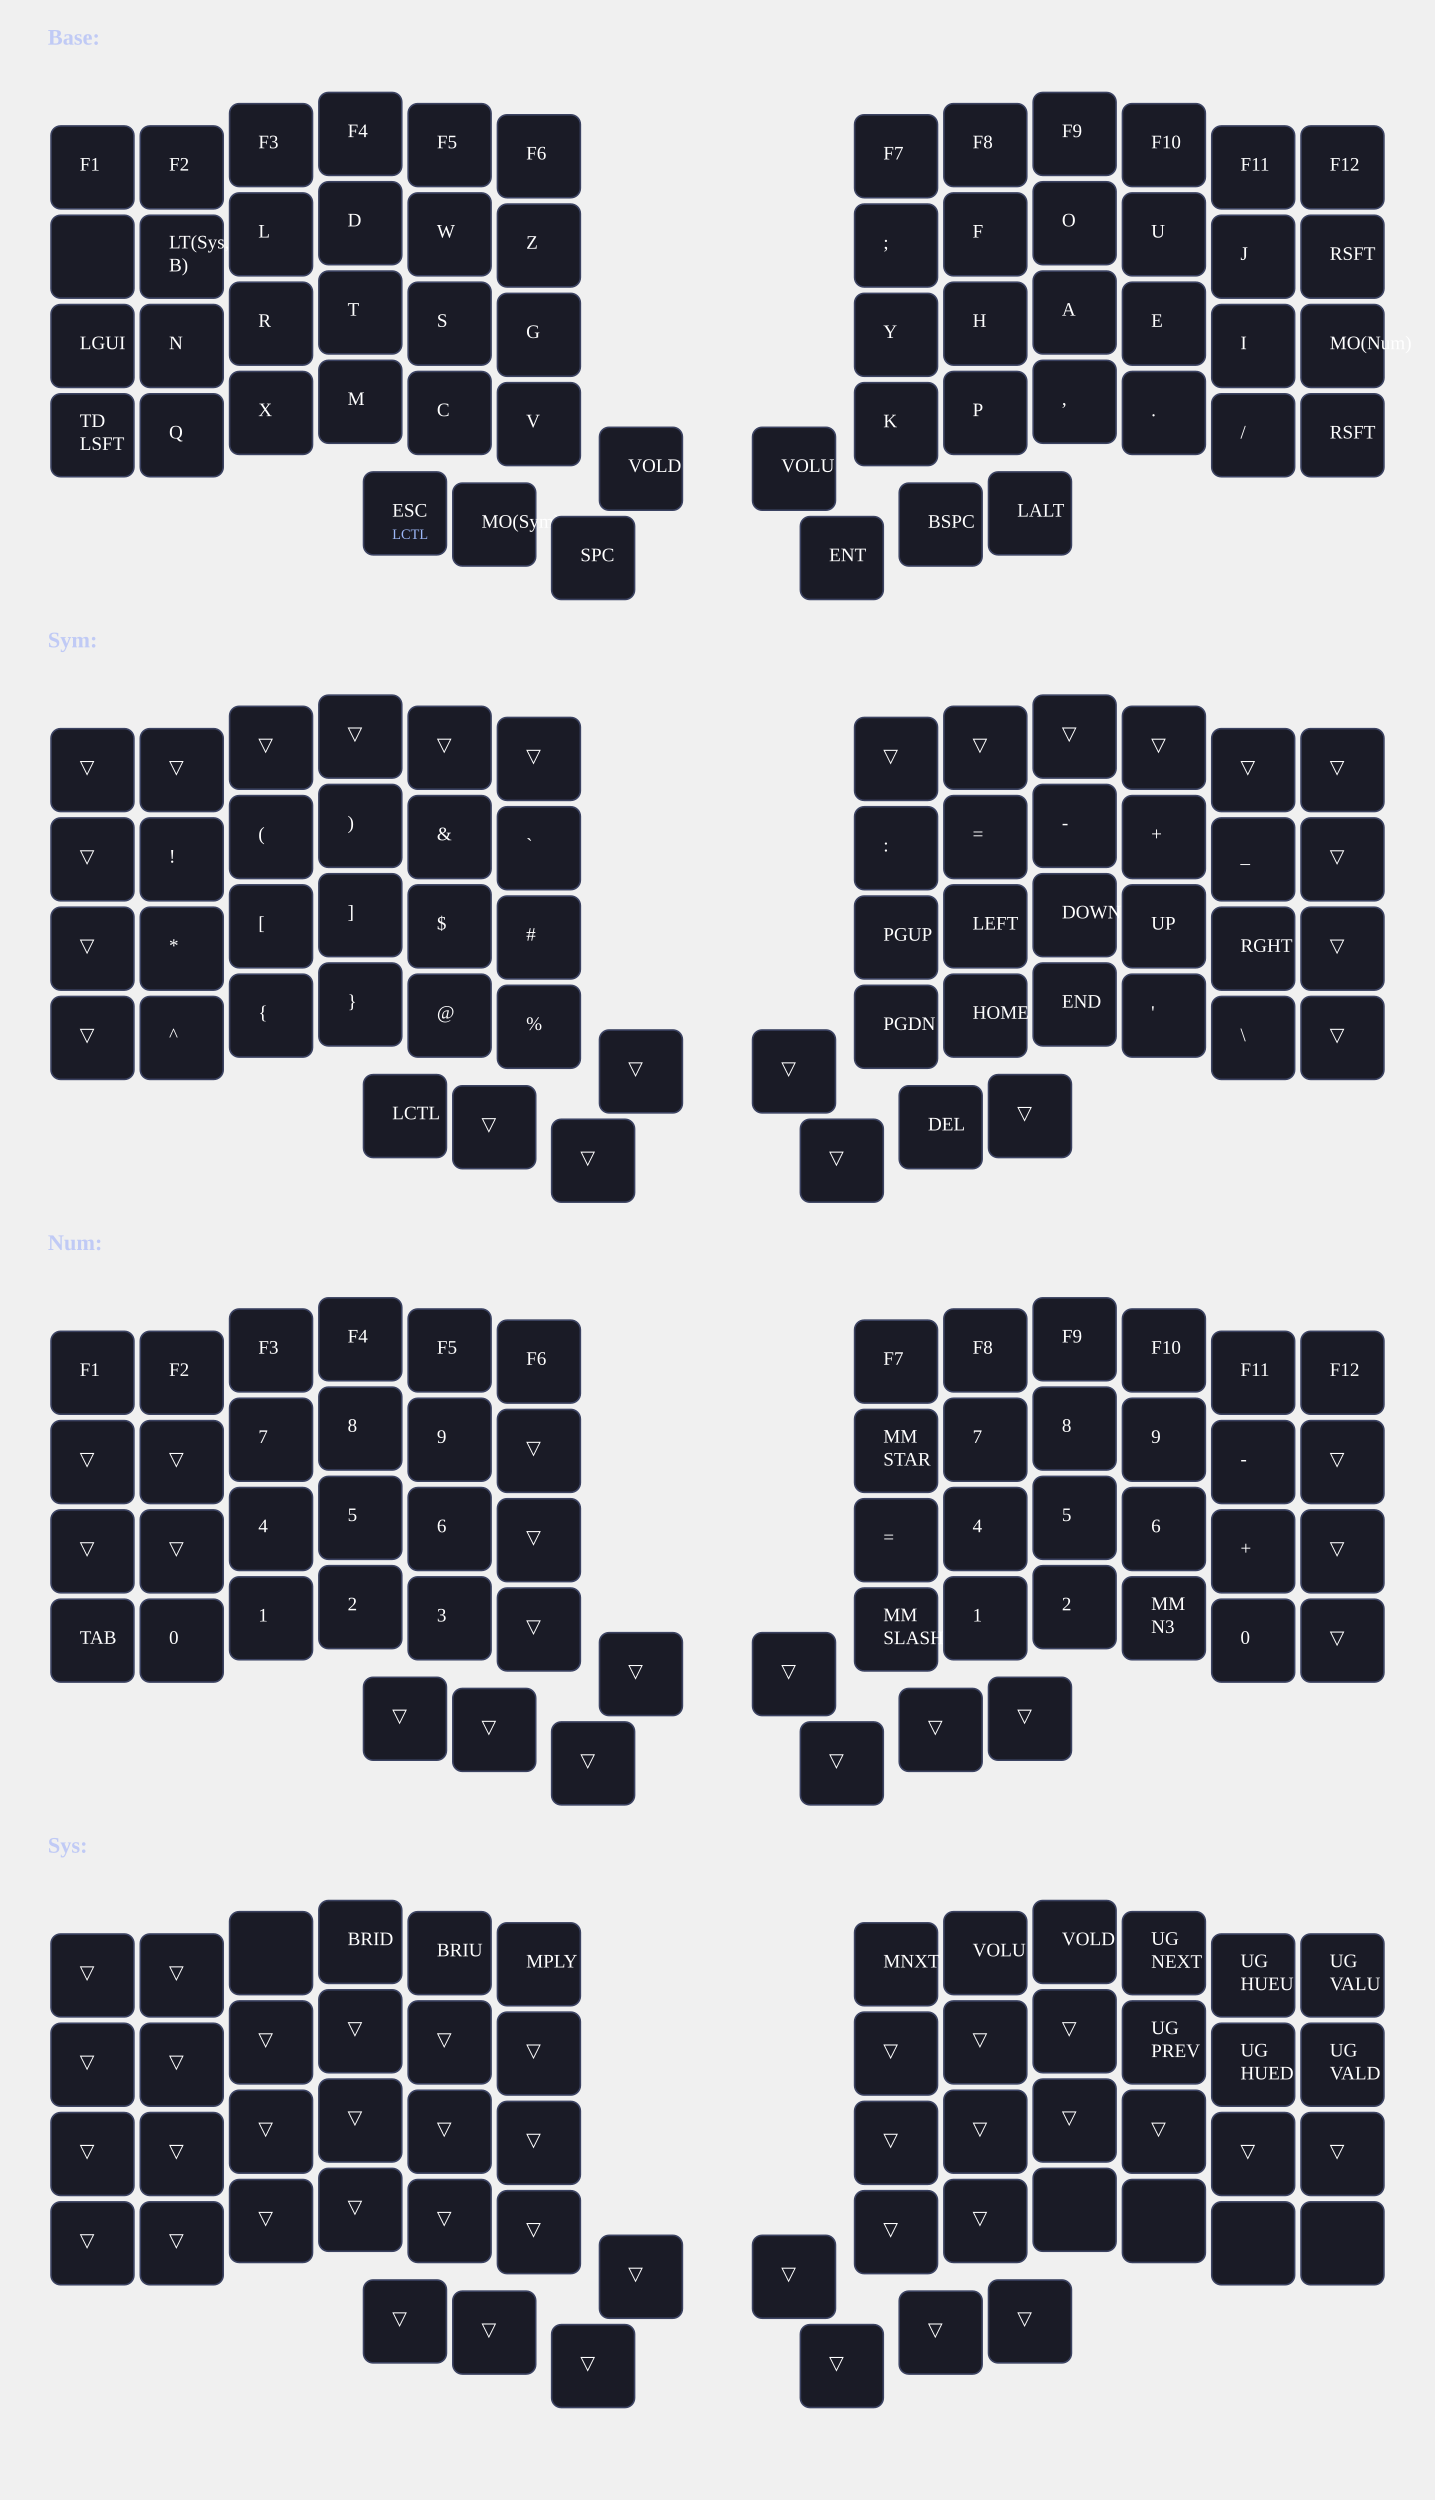
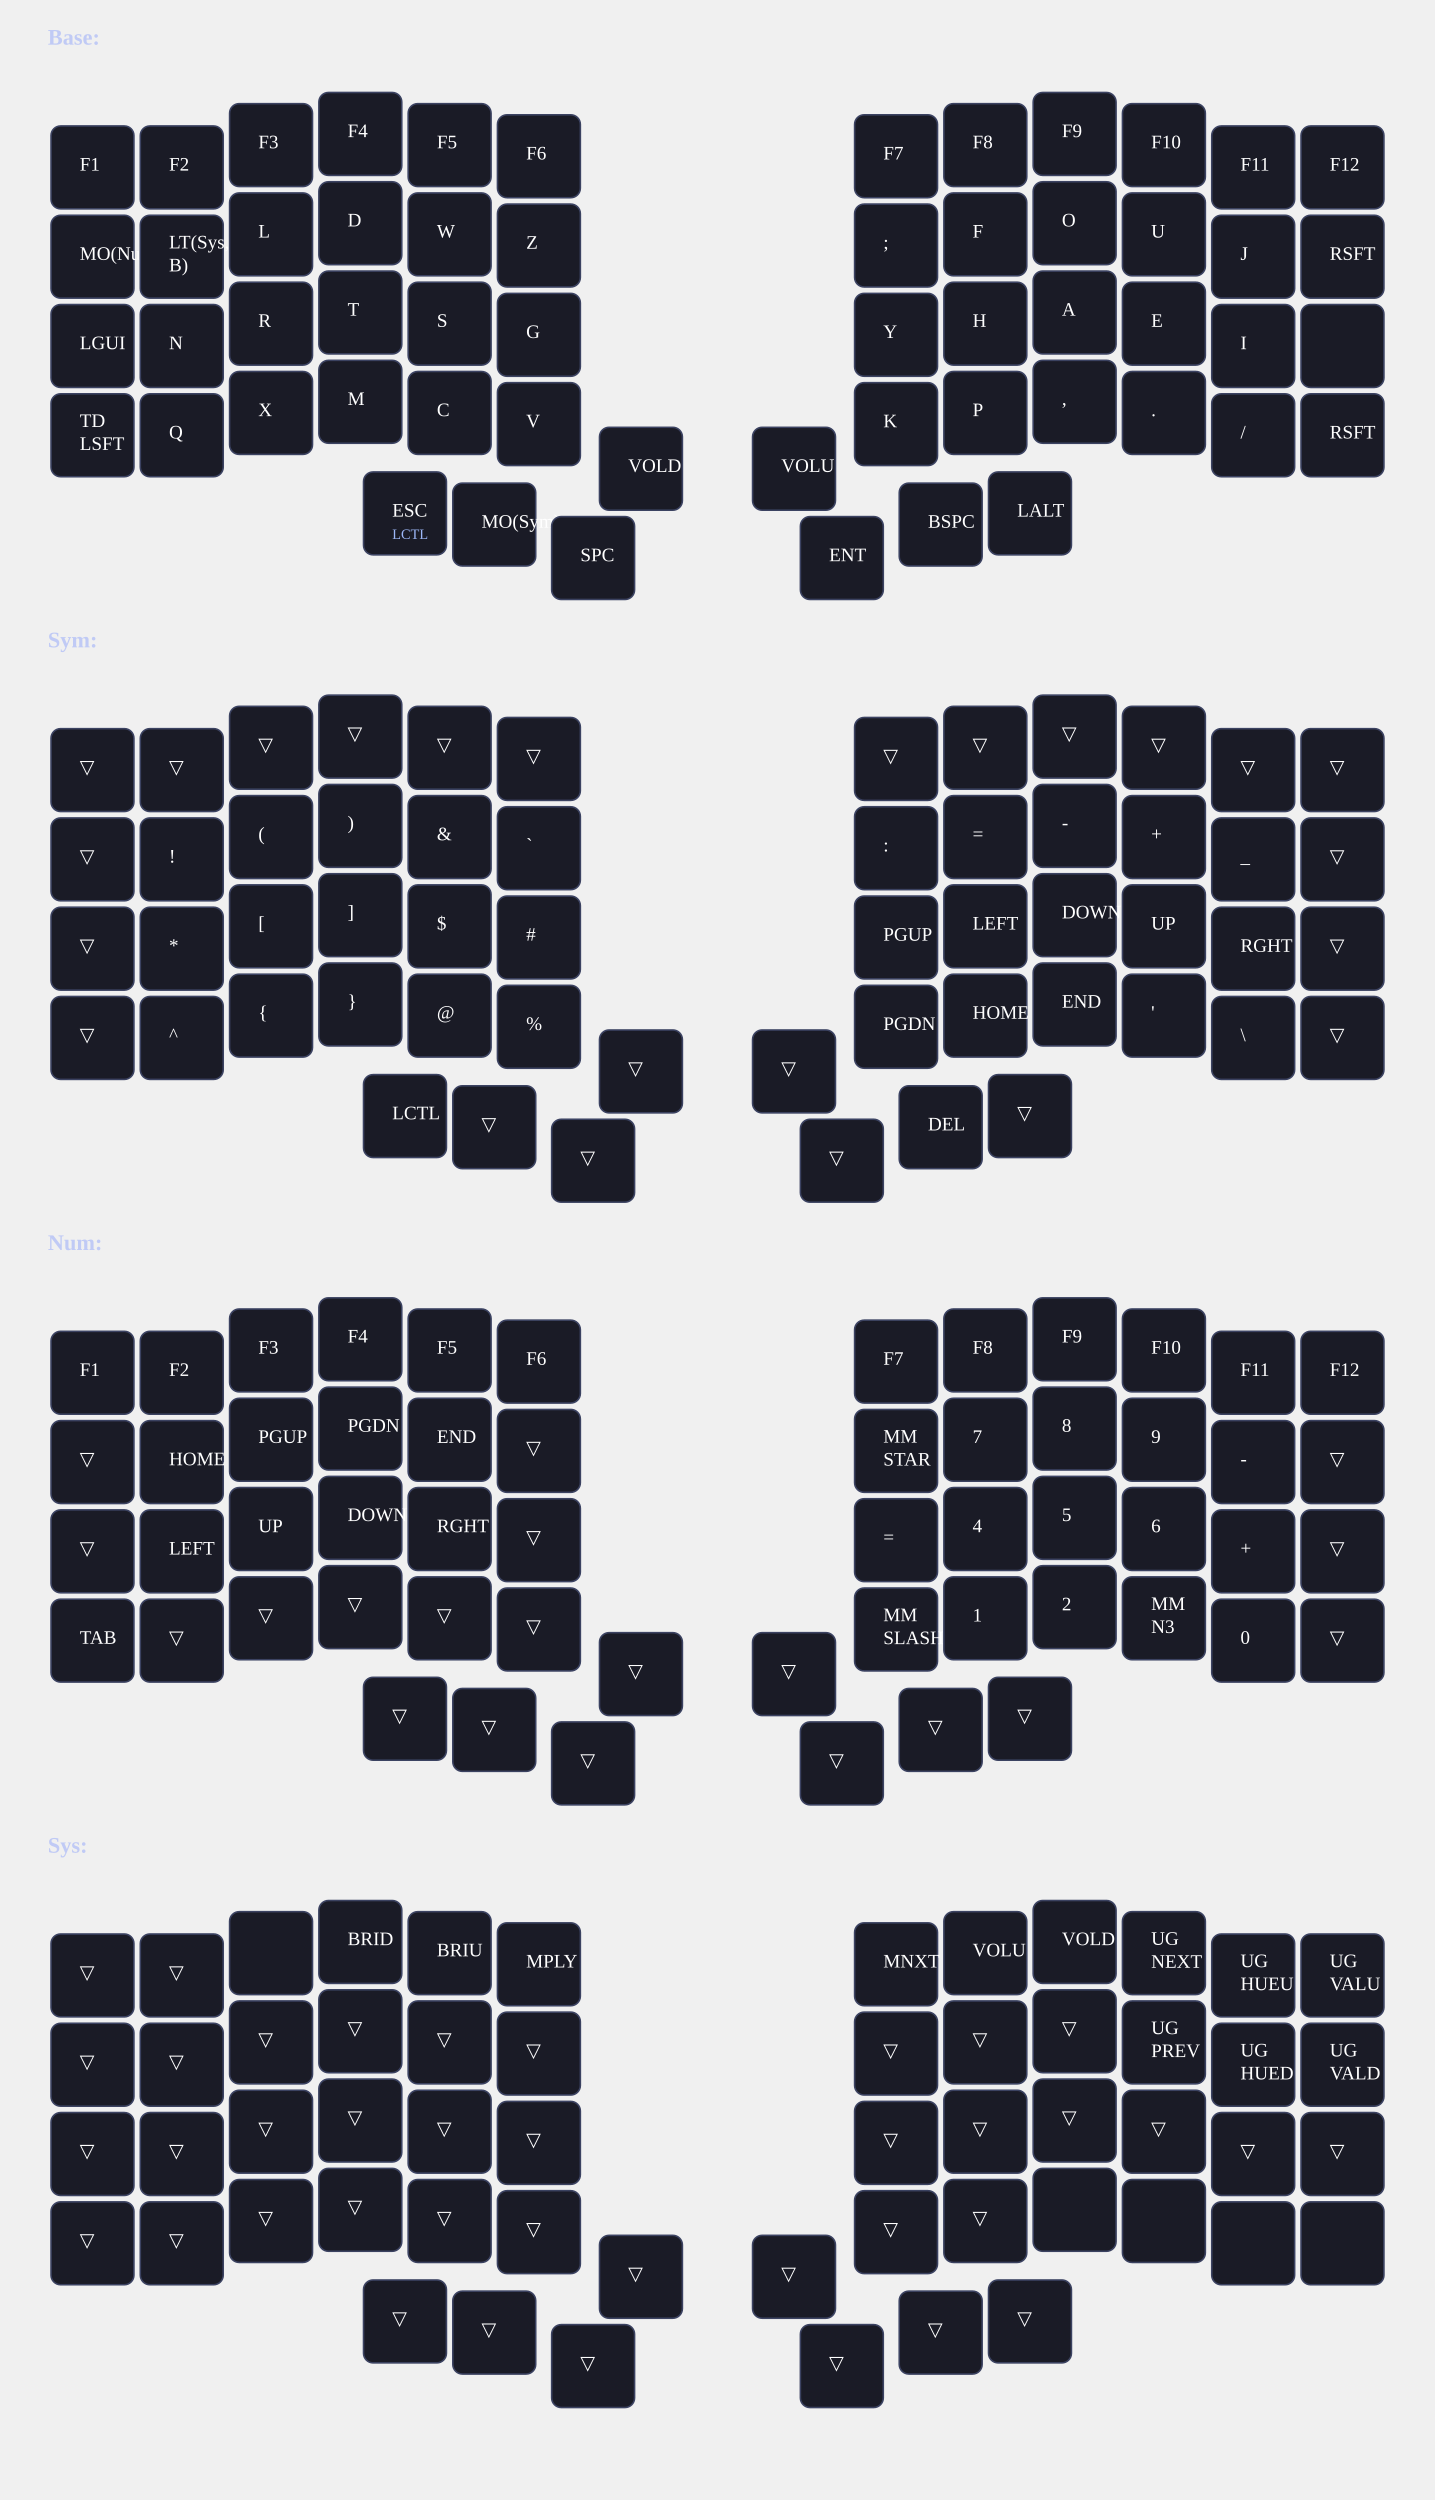
<svg xmlns="http://www.w3.org/2000/svg" width="900" height="1568" viewBox="0 0 900 1568" class="keymap">
  <style>.background { fill: #0f0f14; }
.key { fill: #1a1b26; stroke: #3b4261; stroke-width: 1; }
.key.held { fill: #292e42; stroke: #e0af68; stroke-width: 1; }
.key.ghost { stroke-dasharray: 4,4; stroke: #565f89; stroke-width: 1; }
.keycode { font-size: 10px; font-family: monospace; fill: #c0caf5; text-anchor: middle; dominant-baseline: middle; }
text.tap { font-size: 12px; fill: #ffffff; stroke: none; transform: translateX(-8px); }
text.hold { font-size: 9px; fill: #9db8f8; stroke: none; transform: translate(-8px, 2px); }
text.shifted { font-size: 9px; fill: #f0c878; stroke: none; transform: translate(-8px, 4px); }
.label { font-size: 14px; font-weight: bold; fill: #c0caf5; stroke: none; }
.combo { fill: #bb9af7; stroke: #3b4261; stroke-width: 1; }
</style>
  <g transform="translate(30, 0)" class="layer-Base">
    <text x="0" y="28" class="label" id="Base">Base:</text>
    <g transform="translate(0, 56)">
      <g transform="translate(28, 49)" class="key keypos-0">
        <rect rx="6" ry="6" x="-26" y="-26" width="52" height="52" class="key" />
        <text x="0" y="2" class="key tap">F1</text>
      </g>
      <g transform="translate(84, 49)" class="key keypos-1">
        <rect rx="6" ry="6" x="-26" y="-26" width="52" height="52" class="key" />
        <text x="0" y="2" class="key tap">F2</text>
      </g>
      <g transform="translate(140, 35)" class="key keypos-2">
        <rect rx="6" ry="6" x="-26" y="-26" width="52" height="52" class="key" />
        <text x="0" y="2" class="key tap">F3</text>
      </g>
      <g transform="translate(196, 28)" class="key keypos-3">
        <rect rx="6" ry="6" x="-26" y="-26" width="52" height="52" class="key" />
        <text x="0" y="2" class="key tap">F4</text>
      </g>
      <g transform="translate(252, 35)" class="key keypos-4">
        <rect rx="6" ry="6" x="-26" y="-26" width="52" height="52" class="key" />
        <text x="0" y="2" class="key tap">F5</text>
      </g>
      <g transform="translate(308, 42)" class="key keypos-5">
        <rect rx="6" ry="6" x="-26" y="-26" width="52" height="52" class="key" />
        <text x="0" y="2" class="key tap">F6</text>
      </g>
      <g transform="translate(532, 42)" class="key keypos-6">
        <rect rx="6" ry="6" x="-26" y="-26" width="52" height="52" class="key" />
        <text x="0" y="2" class="key tap">F7</text>
      </g>
      <g transform="translate(588, 35)" class="key keypos-7">
        <rect rx="6" ry="6" x="-26" y="-26" width="52" height="52" class="key" />
        <text x="0" y="2" class="key tap">F8</text>
      </g>
      <g transform="translate(644, 28)" class="key keypos-8">
        <rect rx="6" ry="6" x="-26" y="-26" width="52" height="52" class="key" />
        <text x="0" y="2" class="key tap">F9</text>
      </g>
      <g transform="translate(700, 35)" class="key keypos-9">
        <rect rx="6" ry="6" x="-26" y="-26" width="52" height="52" class="key" />
        <text x="0" y="2" class="key tap">F10</text>
      </g>
      <g transform="translate(756, 49)" class="key keypos-10">
        <rect rx="6" ry="6" x="-26" y="-26" width="52" height="52" class="key" />
        <text x="0" y="2" class="key tap">F11</text>
      </g>
      <g transform="translate(812, 49)" class="key keypos-11">
        <rect rx="6" ry="6" x="-26" y="-26" width="52" height="52" class="key" />
        <text x="0" y="2" class="key tap">F12</text>
      </g>
      <g transform="translate(28, 105)" class="key keypos-12">
        <rect rx="6" ry="6" x="-26" y="-26" width="52" height="52" class="key" />
+         <text x="0" y="2" class="key tap">MO(Num)</text>
      </g>
      <g transform="translate(84, 105)" class="key keypos-13">
        <rect rx="6" ry="6" x="-26" y="-26" width="52" height="52" class="key" />
        <text x="0" y="2" class="key tap">
          <tspan x="0" dy="-0.6em">LT(Sys,</tspan>
          <tspan x="0" dy="1.2em">B)</tspan>
        </text>
      </g>
      <g transform="translate(140, 91)" class="key keypos-14">
        <rect rx="6" ry="6" x="-26" y="-26" width="52" height="52" class="key" />
        <text x="0" y="2" class="key tap">L</text>
      </g>
      <g transform="translate(196, 84)" class="key keypos-15">
        <rect rx="6" ry="6" x="-26" y="-26" width="52" height="52" class="key" />
        <text x="0" y="2" class="key tap">D</text>
      </g>
      <g transform="translate(252, 91)" class="key keypos-16">
        <rect rx="6" ry="6" x="-26" y="-26" width="52" height="52" class="key" />
        <text x="0" y="2" class="key tap">W</text>
      </g>
      <g transform="translate(308, 98)" class="key keypos-17">
        <rect rx="6" ry="6" x="-26" y="-26" width="52" height="52" class="key" />
        <text x="0" y="2" class="key tap">Z</text>
      </g>
      <g transform="translate(532, 98)" class="key keypos-18">
        <rect rx="6" ry="6" x="-26" y="-26" width="52" height="52" class="key" />
        <text x="0" y="2" class="key tap">;</text>
      </g>
      <g transform="translate(588, 91)" class="key keypos-19">
        <rect rx="6" ry="6" x="-26" y="-26" width="52" height="52" class="key" />
        <text x="0" y="2" class="key tap">F</text>
      </g>
      <g transform="translate(644, 84)" class="key keypos-20">
        <rect rx="6" ry="6" x="-26" y="-26" width="52" height="52" class="key" />
        <text x="0" y="2" class="key tap">O</text>
      </g>
      <g transform="translate(700, 91)" class="key keypos-21">
        <rect rx="6" ry="6" x="-26" y="-26" width="52" height="52" class="key" />
        <text x="0" y="2" class="key tap">U</text>
      </g>
      <g transform="translate(756, 105)" class="key keypos-22">
        <rect rx="6" ry="6" x="-26" y="-26" width="52" height="52" class="key" />
        <text x="0" y="2" class="key tap">J</text>
      </g>
      <g transform="translate(812, 105)" class="key keypos-23">
        <rect rx="6" ry="6" x="-26" y="-26" width="52" height="52" class="key" />
        <text x="0" y="2" class="key tap">RSFT</text>
      </g>
      <g transform="translate(28, 161)" class="key keypos-24">
        <rect rx="6" ry="6" x="-26" y="-26" width="52" height="52" class="key" />
        <text x="0" y="2" class="key tap">LGUI</text>
      </g>
      <g transform="translate(84, 161)" class="key keypos-25">
        <rect rx="6" ry="6" x="-26" y="-26" width="52" height="52" class="key" />
        <text x="0" y="2" class="key tap">N</text>
      </g>
      <g transform="translate(140, 147)" class="key keypos-26">
        <rect rx="6" ry="6" x="-26" y="-26" width="52" height="52" class="key" />
        <text x="0" y="2" class="key tap">R</text>
      </g>
      <g transform="translate(196, 140)" class="key keypos-27">
        <rect rx="6" ry="6" x="-26" y="-26" width="52" height="52" class="key" />
        <text x="0" y="2" class="key tap">T</text>
      </g>
      <g transform="translate(252, 147)" class="key keypos-28">
        <rect rx="6" ry="6" x="-26" y="-26" width="52" height="52" class="key" />
        <text x="0" y="2" class="key tap">S</text>
      </g>
      <g transform="translate(308, 154)" class="key keypos-29">
        <rect rx="6" ry="6" x="-26" y="-26" width="52" height="52" class="key" />
        <text x="0" y="2" class="key tap">G</text>
      </g>
      <g transform="translate(532, 154)" class="key keypos-30">
        <rect rx="6" ry="6" x="-26" y="-26" width="52" height="52" class="key" />
        <text x="0" y="2" class="key tap">Y</text>
      </g>
      <g transform="translate(588, 147)" class="key keypos-31">
        <rect rx="6" ry="6" x="-26" y="-26" width="52" height="52" class="key" />
        <text x="0" y="2" class="key tap">H</text>
      </g>
      <g transform="translate(644, 140)" class="key keypos-32">
        <rect rx="6" ry="6" x="-26" y="-26" width="52" height="52" class="key" />
        <text x="0" y="2" class="key tap">A</text>
      </g>
      <g transform="translate(700, 147)" class="key keypos-33">
        <rect rx="6" ry="6" x="-26" y="-26" width="52" height="52" class="key" />
        <text x="0" y="2" class="key tap">E</text>
      </g>
      <g transform="translate(756, 161)" class="key keypos-34">
        <rect rx="6" ry="6" x="-26" y="-26" width="52" height="52" class="key" />
        <text x="0" y="2" class="key tap">I</text>
      </g>
      <g transform="translate(812, 161)" class="key keypos-35">
        <rect rx="6" ry="6" x="-26" y="-26" width="52" height="52" class="key" />
-         <text x="0" y="2" class="key tap">MO(Num)</text>
      </g>
      <g transform="translate(28, 217)" class="key keypos-36">
        <rect rx="6" ry="6" x="-26" y="-26" width="52" height="52" class="key" />
        <text x="0" y="2" class="key tap">
          <tspan x="0" dy="-0.6em">TD</tspan>
          <tspan x="0" dy="1.2em">LSFT</tspan>
        </text>
      </g>
      <g transform="translate(84, 217)" class="key keypos-37">
        <rect rx="6" ry="6" x="-26" y="-26" width="52" height="52" class="key" />
        <text x="0" y="2" class="key tap">Q</text>
      </g>
      <g transform="translate(140, 203)" class="key keypos-38">
        <rect rx="6" ry="6" x="-26" y="-26" width="52" height="52" class="key" />
        <text x="0" y="2" class="key tap">X</text>
      </g>
      <g transform="translate(196, 196)" class="key keypos-39">
        <rect rx="6" ry="6" x="-26" y="-26" width="52" height="52" class="key" />
        <text x="0" y="2" class="key tap">M</text>
      </g>
      <g transform="translate(252, 203)" class="key keypos-40">
        <rect rx="6" ry="6" x="-26" y="-26" width="52" height="52" class="key" />
        <text x="0" y="2" class="key tap">C</text>
      </g>
      <g transform="translate(308, 210)" class="key keypos-41">
        <rect rx="6" ry="6" x="-26" y="-26" width="52" height="52" class="key" />
        <text x="0" y="2" class="key tap">V</text>
      </g>
      <g transform="translate(372, 238)" class="key keypos-42">
        <rect rx="6" ry="6" x="-26" y="-26" width="52" height="52" class="key" />
        <text x="0" y="2" class="key tap">VOLD</text>
      </g>
      <g transform="translate(468, 238)" class="key keypos-43">
        <rect rx="6" ry="6" x="-26" y="-26" width="52" height="52" class="key" />
        <text x="0" y="2" class="key tap">VOLU</text>
      </g>
      <g transform="translate(532, 210)" class="key keypos-44">
        <rect rx="6" ry="6" x="-26" y="-26" width="52" height="52" class="key" />
        <text x="0" y="2" class="key tap">K</text>
      </g>
      <g transform="translate(588, 203)" class="key keypos-45">
        <rect rx="6" ry="6" x="-26" y="-26" width="52" height="52" class="key" />
        <text x="0" y="2" class="key tap">P</text>
      </g>
      <g transform="translate(644, 196)" class="key keypos-46">
        <rect rx="6" ry="6" x="-26" y="-26" width="52" height="52" class="key" />
        <text x="0" y="2" class="key tap">,</text>
      </g>
      <g transform="translate(700, 203)" class="key keypos-47">
        <rect rx="6" ry="6" x="-26" y="-26" width="52" height="52" class="key" />
        <text x="0" y="2" class="key tap">.</text>
      </g>
      <g transform="translate(756, 217)" class="key keypos-48">
        <rect rx="6" ry="6" x="-26" y="-26" width="52" height="52" class="key" />
        <text x="0" y="2" class="key tap">/</text>
      </g>
      <g transform="translate(812, 217)" class="key keypos-49">
        <rect rx="6" ry="6" x="-26" y="-26" width="52" height="52" class="key" />
        <text x="0" y="2" class="key tap">RSFT</text>
      </g>
      <g transform="translate(224, 266)" class="key keypos-50">
        <rect rx="6" ry="6" x="-26" y="-26" width="52" height="52" class="key" />
        <text x="0" y="2" class="key tap">ESC</text>
        <text x="0" y="14" class="key hold">LCTL</text>
      </g>
      <g transform="translate(280, 273)" class="key keypos-51">
        <rect rx="6" ry="6" x="-26" y="-26" width="52" height="52" class="key" />
        <text x="0" y="2" class="key tap">MO(Sym)</text>
      </g>
      <g transform="translate(342, 294)" class="key keypos-52">
        <rect rx="6" ry="6" x="-26" y="-26" width="52" height="52" class="key" />
        <text x="0" y="2" class="key tap">SPC</text>
      </g>
      <g transform="translate(498, 294)" class="key keypos-53">
        <rect rx="6" ry="6" x="-26" y="-26" width="52" height="52" class="key" />
        <text x="0" y="2" class="key tap">ENT</text>
      </g>
      <g transform="translate(560, 273)" class="key keypos-54">
        <rect rx="6" ry="6" x="-26" y="-26" width="52" height="52" class="key" />
        <text x="0" y="2" class="key tap">BSPC</text>
      </g>
      <g transform="translate(616, 266)" class="key keypos-55">
        <rect rx="6" ry="6" x="-26" y="-26" width="52" height="52" class="key" />
        <text x="0" y="2" class="key tap">LALT</text>
      </g>
    </g>
  </g>
  <g transform="translate(30, 378)" class="layer-Sym">
    <text x="0" y="28" class="label" id="Sym">Sym:</text>
    <g transform="translate(0, 56)">
      <g transform="translate(28, 49)" class="key trans keypos-0">
        <rect rx="6" ry="6" x="-26" y="-26" width="52" height="52" class="key trans" />
        <text x="0" y="2" class="key trans tap">▽</text>
      </g>
      <g transform="translate(84, 49)" class="key trans keypos-1">
        <rect rx="6" ry="6" x="-26" y="-26" width="52" height="52" class="key trans" />
        <text x="0" y="2" class="key trans tap">▽</text>
      </g>
      <g transform="translate(140, 35)" class="key trans keypos-2">
        <rect rx="6" ry="6" x="-26" y="-26" width="52" height="52" class="key trans" />
        <text x="0" y="2" class="key trans tap">▽</text>
      </g>
      <g transform="translate(196, 28)" class="key trans keypos-3">
        <rect rx="6" ry="6" x="-26" y="-26" width="52" height="52" class="key trans" />
        <text x="0" y="2" class="key trans tap">▽</text>
      </g>
      <g transform="translate(252, 35)" class="key trans keypos-4">
        <rect rx="6" ry="6" x="-26" y="-26" width="52" height="52" class="key trans" />
        <text x="0" y="2" class="key trans tap">▽</text>
      </g>
      <g transform="translate(308, 42)" class="key trans keypos-5">
        <rect rx="6" ry="6" x="-26" y="-26" width="52" height="52" class="key trans" />
        <text x="0" y="2" class="key trans tap">▽</text>
      </g>
      <g transform="translate(532, 42)" class="key trans keypos-6">
        <rect rx="6" ry="6" x="-26" y="-26" width="52" height="52" class="key trans" />
        <text x="0" y="2" class="key trans tap">▽</text>
      </g>
      <g transform="translate(588, 35)" class="key trans keypos-7">
        <rect rx="6" ry="6" x="-26" y="-26" width="52" height="52" class="key trans" />
        <text x="0" y="2" class="key trans tap">▽</text>
      </g>
      <g transform="translate(644, 28)" class="key trans keypos-8">
        <rect rx="6" ry="6" x="-26" y="-26" width="52" height="52" class="key trans" />
        <text x="0" y="2" class="key trans tap">▽</text>
      </g>
      <g transform="translate(700, 35)" class="key trans keypos-9">
        <rect rx="6" ry="6" x="-26" y="-26" width="52" height="52" class="key trans" />
        <text x="0" y="2" class="key trans tap">▽</text>
      </g>
      <g transform="translate(756, 49)" class="key trans keypos-10">
        <rect rx="6" ry="6" x="-26" y="-26" width="52" height="52" class="key trans" />
        <text x="0" y="2" class="key trans tap">▽</text>
      </g>
      <g transform="translate(812, 49)" class="key trans keypos-11">
        <rect rx="6" ry="6" x="-26" y="-26" width="52" height="52" class="key trans" />
        <text x="0" y="2" class="key trans tap">▽</text>
      </g>
      <g transform="translate(28, 105)" class="key trans keypos-12">
        <rect rx="6" ry="6" x="-26" y="-26" width="52" height="52" class="key trans" />
        <text x="0" y="2" class="key trans tap">▽</text>
      </g>
      <g transform="translate(84, 105)" class="key keypos-13">
        <rect rx="6" ry="6" x="-26" y="-26" width="52" height="52" class="key" />
        <text x="0" y="2" class="key tap">!</text>
      </g>
      <g transform="translate(140, 91)" class="key keypos-14">
        <rect rx="6" ry="6" x="-26" y="-26" width="52" height="52" class="key" />
        <text x="0" y="2" class="key tap">(</text>
      </g>
      <g transform="translate(196, 84)" class="key keypos-15">
        <rect rx="6" ry="6" x="-26" y="-26" width="52" height="52" class="key" />
        <text x="0" y="2" class="key tap">)</text>
      </g>
      <g transform="translate(252, 91)" class="key keypos-16">
        <rect rx="6" ry="6" x="-26" y="-26" width="52" height="52" class="key" />
        <text x="0" y="2" class="key tap">&amp;</text>
      </g>
      <g transform="translate(308, 98)" class="key keypos-17">
        <rect rx="6" ry="6" x="-26" y="-26" width="52" height="52" class="key" />
        <text x="0" y="2" class="key tap">`</text>
      </g>
      <g transform="translate(532, 98)" class="key keypos-18">
        <rect rx="6" ry="6" x="-26" y="-26" width="52" height="52" class="key" />
        <text x="0" y="2" class="key tap">:</text>
      </g>
      <g transform="translate(588, 91)" class="key keypos-19">
        <rect rx="6" ry="6" x="-26" y="-26" width="52" height="52" class="key" />
        <text x="0" y="2" class="key tap">=</text>
      </g>
      <g transform="translate(644, 84)" class="key keypos-20">
        <rect rx="6" ry="6" x="-26" y="-26" width="52" height="52" class="key" />
        <text x="0" y="2" class="key tap">-</text>
      </g>
      <g transform="translate(700, 91)" class="key keypos-21">
        <rect rx="6" ry="6" x="-26" y="-26" width="52" height="52" class="key" />
        <text x="0" y="2" class="key tap">+</text>
      </g>
      <g transform="translate(756, 105)" class="key keypos-22">
        <rect rx="6" ry="6" x="-26" y="-26" width="52" height="52" class="key" />
        <text x="0" y="2" class="key tap">_</text>
      </g>
      <g transform="translate(812, 105)" class="key trans keypos-23">
        <rect rx="6" ry="6" x="-26" y="-26" width="52" height="52" class="key trans" />
        <text x="0" y="2" class="key trans tap">▽</text>
      </g>
      <g transform="translate(28, 161)" class="key trans keypos-24">
        <rect rx="6" ry="6" x="-26" y="-26" width="52" height="52" class="key trans" />
        <text x="0" y="2" class="key trans tap">▽</text>
      </g>
      <g transform="translate(84, 161)" class="key keypos-25">
        <rect rx="6" ry="6" x="-26" y="-26" width="52" height="52" class="key" />
        <text x="0" y="2" class="key tap">*</text>
      </g>
      <g transform="translate(140, 147)" class="key keypos-26">
        <rect rx="6" ry="6" x="-26" y="-26" width="52" height="52" class="key" />
        <text x="0" y="2" class="key tap">[</text>
      </g>
      <g transform="translate(196, 140)" class="key keypos-27">
        <rect rx="6" ry="6" x="-26" y="-26" width="52" height="52" class="key" />
        <text x="0" y="2" class="key tap">]</text>
      </g>
      <g transform="translate(252, 147)" class="key keypos-28">
        <rect rx="6" ry="6" x="-26" y="-26" width="52" height="52" class="key" />
        <text x="0" y="2" class="key tap">$</text>
      </g>
      <g transform="translate(308, 154)" class="key keypos-29">
        <rect rx="6" ry="6" x="-26" y="-26" width="52" height="52" class="key" />
        <text x="0" y="2" class="key tap">#</text>
      </g>
      <g transform="translate(532, 154)" class="key keypos-30">
        <rect rx="6" ry="6" x="-26" y="-26" width="52" height="52" class="key" />
        <text x="0" y="2" class="key tap">PGUP</text>
      </g>
      <g transform="translate(588, 147)" class="key keypos-31">
        <rect rx="6" ry="6" x="-26" y="-26" width="52" height="52" class="key" />
        <text x="0" y="2" class="key tap">LEFT</text>
      </g>
      <g transform="translate(644, 140)" class="key keypos-32">
        <rect rx="6" ry="6" x="-26" y="-26" width="52" height="52" class="key" />
        <text x="0" y="2" class="key tap">DOWN</text>
      </g>
      <g transform="translate(700, 147)" class="key keypos-33">
        <rect rx="6" ry="6" x="-26" y="-26" width="52" height="52" class="key" />
        <text x="0" y="2" class="key tap">UP</text>
      </g>
      <g transform="translate(756, 161)" class="key keypos-34">
        <rect rx="6" ry="6" x="-26" y="-26" width="52" height="52" class="key" />
        <text x="0" y="2" class="key tap">RGHT</text>
      </g>
      <g transform="translate(812, 161)" class="key trans keypos-35">
        <rect rx="6" ry="6" x="-26" y="-26" width="52" height="52" class="key trans" />
        <text x="0" y="2" class="key trans tap">▽</text>
      </g>
      <g transform="translate(28, 217)" class="key trans keypos-36">
        <rect rx="6" ry="6" x="-26" y="-26" width="52" height="52" class="key trans" />
        <text x="0" y="2" class="key trans tap">▽</text>
      </g>
      <g transform="translate(84, 217)" class="key keypos-37">
        <rect rx="6" ry="6" x="-26" y="-26" width="52" height="52" class="key" />
        <text x="0" y="2" class="key tap">^</text>
      </g>
      <g transform="translate(140, 203)" class="key keypos-38">
        <rect rx="6" ry="6" x="-26" y="-26" width="52" height="52" class="key" />
        <text x="0" y="2" class="key tap">{</text>
      </g>
      <g transform="translate(196, 196)" class="key keypos-39">
        <rect rx="6" ry="6" x="-26" y="-26" width="52" height="52" class="key" />
        <text x="0" y="2" class="key tap">}</text>
      </g>
      <g transform="translate(252, 203)" class="key keypos-40">
        <rect rx="6" ry="6" x="-26" y="-26" width="52" height="52" class="key" />
        <text x="0" y="2" class="key tap">@</text>
      </g>
      <g transform="translate(308, 210)" class="key keypos-41">
        <rect rx="6" ry="6" x="-26" y="-26" width="52" height="52" class="key" />
        <text x="0" y="2" class="key tap">%</text>
      </g>
      <g transform="translate(372, 238)" class="key trans keypos-42">
        <rect rx="6" ry="6" x="-26" y="-26" width="52" height="52" class="key trans" />
        <text x="0" y="2" class="key trans tap">▽</text>
      </g>
      <g transform="translate(468, 238)" class="key trans keypos-43">
        <rect rx="6" ry="6" x="-26" y="-26" width="52" height="52" class="key trans" />
        <text x="0" y="2" class="key trans tap">▽</text>
      </g>
      <g transform="translate(532, 210)" class="key keypos-44">
        <rect rx="6" ry="6" x="-26" y="-26" width="52" height="52" class="key" />
        <text x="0" y="2" class="key tap">PGDN</text>
      </g>
      <g transform="translate(588, 203)" class="key keypos-45">
        <rect rx="6" ry="6" x="-26" y="-26" width="52" height="52" class="key" />
        <text x="0" y="2" class="key tap">HOME</text>
      </g>
      <g transform="translate(644, 196)" class="key keypos-46">
        <rect rx="6" ry="6" x="-26" y="-26" width="52" height="52" class="key" />
        <text x="0" y="2" class="key tap">END</text>
      </g>
      <g transform="translate(700, 203)" class="key keypos-47">
        <rect rx="6" ry="6" x="-26" y="-26" width="52" height="52" class="key" />
        <text x="0" y="2" class="key tap">'</text>
      </g>
      <g transform="translate(756, 217)" class="key keypos-48">
        <rect rx="6" ry="6" x="-26" y="-26" width="52" height="52" class="key" />
        <text x="0" y="2" class="key tap">\</text>
      </g>
      <g transform="translate(812, 217)" class="key trans keypos-49">
        <rect rx="6" ry="6" x="-26" y="-26" width="52" height="52" class="key trans" />
        <text x="0" y="2" class="key trans tap">▽</text>
      </g>
      <g transform="translate(224, 266)" class="key keypos-50">
        <rect rx="6" ry="6" x="-26" y="-26" width="52" height="52" class="key" />
        <text x="0" y="2" class="key tap">LCTL</text>
      </g>
      <g transform="translate(280, 273)" class="key trans keypos-51">
        <rect rx="6" ry="6" x="-26" y="-26" width="52" height="52" class="key trans" />
        <text x="0" y="2" class="key trans tap">▽</text>
      </g>
      <g transform="translate(342, 294)" class="key trans keypos-52">
        <rect rx="6" ry="6" x="-26" y="-26" width="52" height="52" class="key trans" />
        <text x="0" y="2" class="key trans tap">▽</text>
      </g>
      <g transform="translate(498, 294)" class="key trans keypos-53">
        <rect rx="6" ry="6" x="-26" y="-26" width="52" height="52" class="key trans" />
        <text x="0" y="2" class="key trans tap">▽</text>
      </g>
      <g transform="translate(560, 273)" class="key keypos-54">
        <rect rx="6" ry="6" x="-26" y="-26" width="52" height="52" class="key" />
        <text x="0" y="2" class="key tap">DEL</text>
      </g>
      <g transform="translate(616, 266)" class="key trans keypos-55">
        <rect rx="6" ry="6" x="-26" y="-26" width="52" height="52" class="key trans" />
        <text x="0" y="2" class="key trans tap">▽</text>
      </g>
    </g>
  </g>
  <g transform="translate(30, 756)" class="layer-Num">
    <text x="0" y="28" class="label" id="Num">Num:</text>
    <g transform="translate(0, 56)">
      <g transform="translate(28, 49)" class="key keypos-0">
        <rect rx="6" ry="6" x="-26" y="-26" width="52" height="52" class="key" />
        <text x="0" y="2" class="key tap">F1</text>
      </g>
      <g transform="translate(84, 49)" class="key keypos-1">
        <rect rx="6" ry="6" x="-26" y="-26" width="52" height="52" class="key" />
        <text x="0" y="2" class="key tap">F2</text>
      </g>
      <g transform="translate(140, 35)" class="key keypos-2">
        <rect rx="6" ry="6" x="-26" y="-26" width="52" height="52" class="key" />
        <text x="0" y="2" class="key tap">F3</text>
      </g>
      <g transform="translate(196, 28)" class="key keypos-3">
        <rect rx="6" ry="6" x="-26" y="-26" width="52" height="52" class="key" />
        <text x="0" y="2" class="key tap">F4</text>
      </g>
      <g transform="translate(252, 35)" class="key keypos-4">
        <rect rx="6" ry="6" x="-26" y="-26" width="52" height="52" class="key" />
        <text x="0" y="2" class="key tap">F5</text>
      </g>
      <g transform="translate(308, 42)" class="key keypos-5">
        <rect rx="6" ry="6" x="-26" y="-26" width="52" height="52" class="key" />
        <text x="0" y="2" class="key tap">F6</text>
      </g>
      <g transform="translate(532, 42)" class="key keypos-6">
        <rect rx="6" ry="6" x="-26" y="-26" width="52" height="52" class="key" />
        <text x="0" y="2" class="key tap">F7</text>
      </g>
      <g transform="translate(588, 35)" class="key keypos-7">
        <rect rx="6" ry="6" x="-26" y="-26" width="52" height="52" class="key" />
        <text x="0" y="2" class="key tap">F8</text>
      </g>
      <g transform="translate(644, 28)" class="key keypos-8">
        <rect rx="6" ry="6" x="-26" y="-26" width="52" height="52" class="key" />
        <text x="0" y="2" class="key tap">F9</text>
      </g>
      <g transform="translate(700, 35)" class="key keypos-9">
        <rect rx="6" ry="6" x="-26" y="-26" width="52" height="52" class="key" />
        <text x="0" y="2" class="key tap">F10</text>
      </g>
      <g transform="translate(756, 49)" class="key keypos-10">
        <rect rx="6" ry="6" x="-26" y="-26" width="52" height="52" class="key" />
        <text x="0" y="2" class="key tap">F11</text>
      </g>
      <g transform="translate(812, 49)" class="key keypos-11">
        <rect rx="6" ry="6" x="-26" y="-26" width="52" height="52" class="key" />
        <text x="0" y="2" class="key tap">F12</text>
      </g>
      <g transform="translate(28, 105)" class="key trans keypos-12">
        <rect rx="6" ry="6" x="-26" y="-26" width="52" height="52" class="key trans" />
        <text x="0" y="2" class="key trans tap">▽</text>
      </g>
-       <g transform="translate(84, 105)" class="key trans keypos-13">
-         <rect rx="6" ry="6" x="-26" y="-26" width="52" height="52" class="key trans" />
-         <text x="0" y="2" class="key trans tap">▽</text>
+       <g transform="translate(84, 105)" class="key keypos-13">
+         <rect rx="6" ry="6" x="-26" y="-26" width="52" height="52" class="key" />
+         <text x="0" y="2" class="key tap">HOME</text>
      </g>
      <g transform="translate(140, 91)" class="key keypos-14">
        <rect rx="6" ry="6" x="-26" y="-26" width="52" height="52" class="key" />
-         <text x="0" y="2" class="key tap">7</text>
+         <text x="0" y="2" class="key tap">PGUP</text>
      </g>
      <g transform="translate(196, 84)" class="key keypos-15">
        <rect rx="6" ry="6" x="-26" y="-26" width="52" height="52" class="key" />
-         <text x="0" y="2" class="key tap">8</text>
+         <text x="0" y="2" class="key tap">PGDN</text>
      </g>
      <g transform="translate(252, 91)" class="key keypos-16">
        <rect rx="6" ry="6" x="-26" y="-26" width="52" height="52" class="key" />
-         <text x="0" y="2" class="key tap">9</text>
+         <text x="0" y="2" class="key tap">END</text>
      </g>
      <g transform="translate(308, 98)" class="key trans keypos-17">
        <rect rx="6" ry="6" x="-26" y="-26" width="52" height="52" class="key trans" />
        <text x="0" y="2" class="key trans tap">▽</text>
      </g>
      <g transform="translate(532, 98)" class="key keypos-18">
        <rect rx="6" ry="6" x="-26" y="-26" width="52" height="52" class="key" />
        <text x="0" y="2" class="key tap">
          <tspan x="0" dy="-0.6em">MM</tspan>
          <tspan x="0" dy="1.2em">STAR</tspan>
        </text>
      </g>
      <g transform="translate(588, 91)" class="key keypos-19">
        <rect rx="6" ry="6" x="-26" y="-26" width="52" height="52" class="key" />
        <text x="0" y="2" class="key tap">7</text>
      </g>
      <g transform="translate(644, 84)" class="key keypos-20">
        <rect rx="6" ry="6" x="-26" y="-26" width="52" height="52" class="key" />
        <text x="0" y="2" class="key tap">8</text>
      </g>
      <g transform="translate(700, 91)" class="key keypos-21">
        <rect rx="6" ry="6" x="-26" y="-26" width="52" height="52" class="key" />
        <text x="0" y="2" class="key tap">9</text>
      </g>
      <g transform="translate(756, 105)" class="key keypos-22">
        <rect rx="6" ry="6" x="-26" y="-26" width="52" height="52" class="key" />
        <text x="0" y="2" class="key tap">-</text>
      </g>
      <g transform="translate(812, 105)" class="key trans keypos-23">
        <rect rx="6" ry="6" x="-26" y="-26" width="52" height="52" class="key trans" />
        <text x="0" y="2" class="key trans tap">▽</text>
      </g>
      <g transform="translate(28, 161)" class="key trans keypos-24">
        <rect rx="6" ry="6" x="-26" y="-26" width="52" height="52" class="key trans" />
        <text x="0" y="2" class="key trans tap">▽</text>
      </g>
-       <g transform="translate(84, 161)" class="key trans keypos-25">
-         <rect rx="6" ry="6" x="-26" y="-26" width="52" height="52" class="key trans" />
-         <text x="0" y="2" class="key trans tap">▽</text>
+       <g transform="translate(84, 161)" class="key keypos-25">
+         <rect rx="6" ry="6" x="-26" y="-26" width="52" height="52" class="key" />
+         <text x="0" y="2" class="key tap">LEFT</text>
      </g>
      <g transform="translate(140, 147)" class="key keypos-26">
        <rect rx="6" ry="6" x="-26" y="-26" width="52" height="52" class="key" />
+         <text x="0" y="2" class="key tap">UP</text>
+       </g>
+       <g transform="translate(196, 140)" class="key keypos-27">
+         <rect rx="6" ry="6" x="-26" y="-26" width="52" height="52" class="key" />
+         <text x="0" y="2" class="key tap">DOWN</text>
+       </g>
+       <g transform="translate(252, 147)" class="key keypos-28">
+         <rect rx="6" ry="6" x="-26" y="-26" width="52" height="52" class="key" />
+         <text x="0" y="2" class="key tap">RGHT</text>
+       </g>
+       <g transform="translate(308, 154)" class="key trans keypos-29">
+         <rect rx="6" ry="6" x="-26" y="-26" width="52" height="52" class="key trans" />
+         <text x="0" y="2" class="key trans tap">▽</text>
+       </g>
+       <g transform="translate(532, 154)" class="key keypos-30">
+         <rect rx="6" ry="6" x="-26" y="-26" width="52" height="52" class="key" />
+         <text x="0" y="2" class="key tap">=</text>
+       </g>
+       <g transform="translate(588, 147)" class="key keypos-31">
+         <rect rx="6" ry="6" x="-26" y="-26" width="52" height="52" class="key" />
        <text x="0" y="2" class="key tap">4</text>
      </g>
-       <g transform="translate(196, 140)" class="key keypos-27">
+       <g transform="translate(644, 140)" class="key keypos-32">
        <rect rx="6" ry="6" x="-26" y="-26" width="52" height="52" class="key" />
        <text x="0" y="2" class="key tap">5</text>
      </g>
-       <g transform="translate(252, 147)" class="key keypos-28">
+       <g transform="translate(700, 147)" class="key keypos-33">
        <rect rx="6" ry="6" x="-26" y="-26" width="52" height="52" class="key" />
        <text x="0" y="2" class="key tap">6</text>
      </g>
-       <g transform="translate(308, 154)" class="key trans keypos-29">
-         <rect rx="6" ry="6" x="-26" y="-26" width="52" height="52" class="key trans" />
-         <text x="0" y="2" class="key trans tap">▽</text>
-       </g>
-       <g transform="translate(532, 154)" class="key keypos-30">
-         <rect rx="6" ry="6" x="-26" y="-26" width="52" height="52" class="key" />
-         <text x="0" y="2" class="key tap">=</text>
-       </g>
-       <g transform="translate(588, 147)" class="key keypos-31">
-         <rect rx="6" ry="6" x="-26" y="-26" width="52" height="52" class="key" />
-         <text x="0" y="2" class="key tap">4</text>
-       </g>
-       <g transform="translate(644, 140)" class="key keypos-32">
-         <rect rx="6" ry="6" x="-26" y="-26" width="52" height="52" class="key" />
-         <text x="0" y="2" class="key tap">5</text>
-       </g>
-       <g transform="translate(700, 147)" class="key keypos-33">
-         <rect rx="6" ry="6" x="-26" y="-26" width="52" height="52" class="key" />
-         <text x="0" y="2" class="key tap">6</text>
-       </g>
      <g transform="translate(756, 161)" class="key keypos-34">
        <rect rx="6" ry="6" x="-26" y="-26" width="52" height="52" class="key" />
        <text x="0" y="2" class="key tap">+</text>
      </g>
      <g transform="translate(812, 161)" class="key trans keypos-35">
        <rect rx="6" ry="6" x="-26" y="-26" width="52" height="52" class="key trans" />
        <text x="0" y="2" class="key trans tap">▽</text>
      </g>
      <g transform="translate(28, 217)" class="key keypos-36">
        <rect rx="6" ry="6" x="-26" y="-26" width="52" height="52" class="key" />
        <text x="0" y="2" class="key tap">TAB</text>
      </g>
-       <g transform="translate(84, 217)" class="key keypos-37">
-         <rect rx="6" ry="6" x="-26" y="-26" width="52" height="52" class="key" />
-         <text x="0" y="2" class="key tap">0</text>
-       </g>
-       <g transform="translate(140, 203)" class="key keypos-38">
-         <rect rx="6" ry="6" x="-26" y="-26" width="52" height="52" class="key" />
-         <text x="0" y="2" class="key tap">1</text>
-       </g>
-       <g transform="translate(196, 196)" class="key keypos-39">
-         <rect rx="6" ry="6" x="-26" y="-26" width="52" height="52" class="key" />
-         <text x="0" y="2" class="key tap">2</text>
-       </g>
-       <g transform="translate(252, 203)" class="key keypos-40">
-         <rect rx="6" ry="6" x="-26" y="-26" width="52" height="52" class="key" />
-         <text x="0" y="2" class="key tap">3</text>
+       <g transform="translate(84, 217)" class="key trans keypos-37">
+         <rect rx="6" ry="6" x="-26" y="-26" width="52" height="52" class="key trans" />
+         <text x="0" y="2" class="key trans tap">▽</text>
+       </g>
+       <g transform="translate(140, 203)" class="key trans keypos-38">
+         <rect rx="6" ry="6" x="-26" y="-26" width="52" height="52" class="key trans" />
+         <text x="0" y="2" class="key trans tap">▽</text>
+       </g>
+       <g transform="translate(196, 196)" class="key trans keypos-39">
+         <rect rx="6" ry="6" x="-26" y="-26" width="52" height="52" class="key trans" />
+         <text x="0" y="2" class="key trans tap">▽</text>
+       </g>
+       <g transform="translate(252, 203)" class="key trans keypos-40">
+         <rect rx="6" ry="6" x="-26" y="-26" width="52" height="52" class="key trans" />
+         <text x="0" y="2" class="key trans tap">▽</text>
      </g>
      <g transform="translate(308, 210)" class="key trans keypos-41">
        <rect rx="6" ry="6" x="-26" y="-26" width="52" height="52" class="key trans" />
        <text x="0" y="2" class="key trans tap">▽</text>
      </g>
      <g transform="translate(372, 238)" class="key trans keypos-42">
        <rect rx="6" ry="6" x="-26" y="-26" width="52" height="52" class="key trans" />
        <text x="0" y="2" class="key trans tap">▽</text>
      </g>
      <g transform="translate(468, 238)" class="key trans keypos-43">
        <rect rx="6" ry="6" x="-26" y="-26" width="52" height="52" class="key trans" />
        <text x="0" y="2" class="key trans tap">▽</text>
      </g>
      <g transform="translate(532, 210)" class="key keypos-44">
        <rect rx="6" ry="6" x="-26" y="-26" width="52" height="52" class="key" />
        <text x="0" y="2" class="key tap">
          <tspan x="0" dy="-0.6em">MM</tspan>
          <tspan x="0" dy="1.2em">SLASH</tspan>
        </text>
      </g>
      <g transform="translate(588, 203)" class="key keypos-45">
        <rect rx="6" ry="6" x="-26" y="-26" width="52" height="52" class="key" />
        <text x="0" y="2" class="key tap">1</text>
      </g>
      <g transform="translate(644, 196)" class="key keypos-46">
        <rect rx="6" ry="6" x="-26" y="-26" width="52" height="52" class="key" />
        <text x="0" y="2" class="key tap">2</text>
      </g>
      <g transform="translate(700, 203)" class="key keypos-47">
        <rect rx="6" ry="6" x="-26" y="-26" width="52" height="52" class="key" />
        <text x="0" y="2" class="key tap">
          <tspan x="0" dy="-0.6em">MM</tspan>
          <tspan x="0" dy="1.2em">N3</tspan>
        </text>
      </g>
      <g transform="translate(756, 217)" class="key keypos-48">
        <rect rx="6" ry="6" x="-26" y="-26" width="52" height="52" class="key" />
        <text x="0" y="2" class="key tap">0</text>
      </g>
      <g transform="translate(812, 217)" class="key trans keypos-49">
        <rect rx="6" ry="6" x="-26" y="-26" width="52" height="52" class="key trans" />
        <text x="0" y="2" class="key trans tap">▽</text>
      </g>
      <g transform="translate(224, 266)" class="key trans keypos-50">
        <rect rx="6" ry="6" x="-26" y="-26" width="52" height="52" class="key trans" />
        <text x="0" y="2" class="key trans tap">▽</text>
      </g>
      <g transform="translate(280, 273)" class="key trans keypos-51">
        <rect rx="6" ry="6" x="-26" y="-26" width="52" height="52" class="key trans" />
        <text x="0" y="2" class="key trans tap">▽</text>
      </g>
      <g transform="translate(342, 294)" class="key trans keypos-52">
        <rect rx="6" ry="6" x="-26" y="-26" width="52" height="52" class="key trans" />
        <text x="0" y="2" class="key trans tap">▽</text>
      </g>
      <g transform="translate(498, 294)" class="key trans keypos-53">
        <rect rx="6" ry="6" x="-26" y="-26" width="52" height="52" class="key trans" />
        <text x="0" y="2" class="key trans tap">▽</text>
      </g>
      <g transform="translate(560, 273)" class="key trans keypos-54">
        <rect rx="6" ry="6" x="-26" y="-26" width="52" height="52" class="key trans" />
        <text x="0" y="2" class="key trans tap">▽</text>
      </g>
      <g transform="translate(616, 266)" class="key trans keypos-55">
        <rect rx="6" ry="6" x="-26" y="-26" width="52" height="52" class="key trans" />
        <text x="0" y="2" class="key trans tap">▽</text>
      </g>
    </g>
  </g>
  <g transform="translate(30, 1134)" class="layer-Sys">
    <text x="0" y="28" class="label" id="Sys">Sys:</text>
    <g transform="translate(0, 56)">
      <g transform="translate(28, 49)" class="key trans keypos-0">
        <rect rx="6" ry="6" x="-26" y="-26" width="52" height="52" class="key trans" />
        <text x="0" y="2" class="key trans tap">▽</text>
      </g>
      <g transform="translate(84, 49)" class="key trans keypos-1">
        <rect rx="6" ry="6" x="-26" y="-26" width="52" height="52" class="key trans" />
        <text x="0" y="2" class="key trans tap">▽</text>
      </g>
      <g transform="translate(140, 35)" class="key keypos-2">
        <rect rx="6" ry="6" x="-26" y="-26" width="52" height="52" class="key" />
      </g>
      <g transform="translate(196, 28)" class="key keypos-3">
        <rect rx="6" ry="6" x="-26" y="-26" width="52" height="52" class="key" />
        <text x="0" y="2" class="key tap">BRID</text>
      </g>
      <g transform="translate(252, 35)" class="key keypos-4">
        <rect rx="6" ry="6" x="-26" y="-26" width="52" height="52" class="key" />
        <text x="0" y="2" class="key tap">BRIU</text>
      </g>
      <g transform="translate(308, 42)" class="key keypos-5">
        <rect rx="6" ry="6" x="-26" y="-26" width="52" height="52" class="key" />
        <text x="0" y="2" class="key tap">MPLY</text>
      </g>
      <g transform="translate(532, 42)" class="key keypos-6">
        <rect rx="6" ry="6" x="-26" y="-26" width="52" height="52" class="key" />
        <text x="0" y="2" class="key tap">MNXT</text>
      </g>
      <g transform="translate(588, 35)" class="key keypos-7">
        <rect rx="6" ry="6" x="-26" y="-26" width="52" height="52" class="key" />
        <text x="0" y="2" class="key tap">VOLU</text>
      </g>
      <g transform="translate(644, 28)" class="key keypos-8">
        <rect rx="6" ry="6" x="-26" y="-26" width="52" height="52" class="key" />
        <text x="0" y="2" class="key tap">VOLD</text>
      </g>
      <g transform="translate(700, 35)" class="key keypos-9">
        <rect rx="6" ry="6" x="-26" y="-26" width="52" height="52" class="key" />
        <text x="0" y="2" class="key tap">
          <tspan x="0" dy="-0.6em">UG</tspan>
          <tspan x="0" dy="1.2em">NEXT</tspan>
        </text>
      </g>
      <g transform="translate(756, 49)" class="key keypos-10">
        <rect rx="6" ry="6" x="-26" y="-26" width="52" height="52" class="key" />
        <text x="0" y="2" class="key tap">
          <tspan x="0" dy="-0.6em">UG</tspan>
          <tspan x="0" dy="1.2em">HUEU</tspan>
        </text>
      </g>
      <g transform="translate(812, 49)" class="key keypos-11">
        <rect rx="6" ry="6" x="-26" y="-26" width="52" height="52" class="key" />
        <text x="0" y="2" class="key tap">
          <tspan x="0" dy="-0.6em">UG</tspan>
          <tspan x="0" dy="1.2em">VALU</tspan>
        </text>
      </g>
      <g transform="translate(28, 105)" class="key trans keypos-12">
        <rect rx="6" ry="6" x="-26" y="-26" width="52" height="52" class="key trans" />
        <text x="0" y="2" class="key trans tap">▽</text>
      </g>
      <g transform="translate(84, 105)" class="key trans keypos-13">
        <rect rx="6" ry="6" x="-26" y="-26" width="52" height="52" class="key trans" />
        <text x="0" y="2" class="key trans tap">▽</text>
      </g>
      <g transform="translate(140, 91)" class="key trans keypos-14">
        <rect rx="6" ry="6" x="-26" y="-26" width="52" height="52" class="key trans" />
        <text x="0" y="2" class="key trans tap">▽</text>
      </g>
      <g transform="translate(196, 84)" class="key trans keypos-15">
        <rect rx="6" ry="6" x="-26" y="-26" width="52" height="52" class="key trans" />
        <text x="0" y="2" class="key trans tap">▽</text>
      </g>
      <g transform="translate(252, 91)" class="key trans keypos-16">
        <rect rx="6" ry="6" x="-26" y="-26" width="52" height="52" class="key trans" />
        <text x="0" y="2" class="key trans tap">▽</text>
      </g>
      <g transform="translate(308, 98)" class="key trans keypos-17">
        <rect rx="6" ry="6" x="-26" y="-26" width="52" height="52" class="key trans" />
        <text x="0" y="2" class="key trans tap">▽</text>
      </g>
      <g transform="translate(532, 98)" class="key trans keypos-18">
        <rect rx="6" ry="6" x="-26" y="-26" width="52" height="52" class="key trans" />
        <text x="0" y="2" class="key trans tap">▽</text>
      </g>
      <g transform="translate(588, 91)" class="key trans keypos-19">
        <rect rx="6" ry="6" x="-26" y="-26" width="52" height="52" class="key trans" />
        <text x="0" y="2" class="key trans tap">▽</text>
      </g>
      <g transform="translate(644, 84)" class="key trans keypos-20">
        <rect rx="6" ry="6" x="-26" y="-26" width="52" height="52" class="key trans" />
        <text x="0" y="2" class="key trans tap">▽</text>
      </g>
      <g transform="translate(700, 91)" class="key keypos-21">
        <rect rx="6" ry="6" x="-26" y="-26" width="52" height="52" class="key" />
        <text x="0" y="2" class="key tap">
          <tspan x="0" dy="-0.6em">UG</tspan>
          <tspan x="0" dy="1.2em">PREV</tspan>
        </text>
      </g>
      <g transform="translate(756, 105)" class="key keypos-22">
        <rect rx="6" ry="6" x="-26" y="-26" width="52" height="52" class="key" />
        <text x="0" y="2" class="key tap">
          <tspan x="0" dy="-0.6em">UG</tspan>
          <tspan x="0" dy="1.2em">HUED</tspan>
        </text>
      </g>
      <g transform="translate(812, 105)" class="key keypos-23">
        <rect rx="6" ry="6" x="-26" y="-26" width="52" height="52" class="key" />
        <text x="0" y="2" class="key tap">
          <tspan x="0" dy="-0.6em">UG</tspan>
          <tspan x="0" dy="1.2em">VALD</tspan>
        </text>
      </g>
      <g transform="translate(28, 161)" class="key trans keypos-24">
        <rect rx="6" ry="6" x="-26" y="-26" width="52" height="52" class="key trans" />
        <text x="0" y="2" class="key trans tap">▽</text>
      </g>
      <g transform="translate(84, 161)" class="key trans keypos-25">
        <rect rx="6" ry="6" x="-26" y="-26" width="52" height="52" class="key trans" />
        <text x="0" y="2" class="key trans tap">▽</text>
      </g>
      <g transform="translate(140, 147)" class="key trans keypos-26">
        <rect rx="6" ry="6" x="-26" y="-26" width="52" height="52" class="key trans" />
        <text x="0" y="2" class="key trans tap">▽</text>
      </g>
      <g transform="translate(196, 140)" class="key trans keypos-27">
        <rect rx="6" ry="6" x="-26" y="-26" width="52" height="52" class="key trans" />
        <text x="0" y="2" class="key trans tap">▽</text>
      </g>
      <g transform="translate(252, 147)" class="key trans keypos-28">
        <rect rx="6" ry="6" x="-26" y="-26" width="52" height="52" class="key trans" />
        <text x="0" y="2" class="key trans tap">▽</text>
      </g>
      <g transform="translate(308, 154)" class="key trans keypos-29">
        <rect rx="6" ry="6" x="-26" y="-26" width="52" height="52" class="key trans" />
        <text x="0" y="2" class="key trans tap">▽</text>
      </g>
      <g transform="translate(532, 154)" class="key trans keypos-30">
        <rect rx="6" ry="6" x="-26" y="-26" width="52" height="52" class="key trans" />
        <text x="0" y="2" class="key trans tap">▽</text>
      </g>
      <g transform="translate(588, 147)" class="key trans keypos-31">
        <rect rx="6" ry="6" x="-26" y="-26" width="52" height="52" class="key trans" />
        <text x="0" y="2" class="key trans tap">▽</text>
      </g>
      <g transform="translate(644, 140)" class="key trans keypos-32">
        <rect rx="6" ry="6" x="-26" y="-26" width="52" height="52" class="key trans" />
        <text x="0" y="2" class="key trans tap">▽</text>
      </g>
      <g transform="translate(700, 147)" class="key trans keypos-33">
        <rect rx="6" ry="6" x="-26" y="-26" width="52" height="52" class="key trans" />
        <text x="0" y="2" class="key trans tap">▽</text>
      </g>
      <g transform="translate(756, 161)" class="key trans keypos-34">
        <rect rx="6" ry="6" x="-26" y="-26" width="52" height="52" class="key trans" />
        <text x="0" y="2" class="key trans tap">▽</text>
      </g>
      <g transform="translate(812, 161)" class="key trans keypos-35">
        <rect rx="6" ry="6" x="-26" y="-26" width="52" height="52" class="key trans" />
        <text x="0" y="2" class="key trans tap">▽</text>
      </g>
      <g transform="translate(28, 217)" class="key trans keypos-36">
        <rect rx="6" ry="6" x="-26" y="-26" width="52" height="52" class="key trans" />
        <text x="0" y="2" class="key trans tap">▽</text>
      </g>
      <g transform="translate(84, 217)" class="key trans keypos-37">
        <rect rx="6" ry="6" x="-26" y="-26" width="52" height="52" class="key trans" />
        <text x="0" y="2" class="key trans tap">▽</text>
      </g>
      <g transform="translate(140, 203)" class="key trans keypos-38">
        <rect rx="6" ry="6" x="-26" y="-26" width="52" height="52" class="key trans" />
        <text x="0" y="2" class="key trans tap">▽</text>
      </g>
      <g transform="translate(196, 196)" class="key trans keypos-39">
        <rect rx="6" ry="6" x="-26" y="-26" width="52" height="52" class="key trans" />
        <text x="0" y="2" class="key trans tap">▽</text>
      </g>
      <g transform="translate(252, 203)" class="key trans keypos-40">
        <rect rx="6" ry="6" x="-26" y="-26" width="52" height="52" class="key trans" />
        <text x="0" y="2" class="key trans tap">▽</text>
      </g>
      <g transform="translate(308, 210)" class="key trans keypos-41">
        <rect rx="6" ry="6" x="-26" y="-26" width="52" height="52" class="key trans" />
        <text x="0" y="2" class="key trans tap">▽</text>
      </g>
      <g transform="translate(372, 238)" class="key trans keypos-42">
        <rect rx="6" ry="6" x="-26" y="-26" width="52" height="52" class="key trans" />
        <text x="0" y="2" class="key trans tap">▽</text>
      </g>
      <g transform="translate(468, 238)" class="key trans keypos-43">
        <rect rx="6" ry="6" x="-26" y="-26" width="52" height="52" class="key trans" />
        <text x="0" y="2" class="key trans tap">▽</text>
      </g>
      <g transform="translate(532, 210)" class="key trans keypos-44">
        <rect rx="6" ry="6" x="-26" y="-26" width="52" height="52" class="key trans" />
        <text x="0" y="2" class="key trans tap">▽</text>
      </g>
      <g transform="translate(588, 203)" class="key trans keypos-45">
        <rect rx="6" ry="6" x="-26" y="-26" width="52" height="52" class="key trans" />
        <text x="0" y="2" class="key trans tap">▽</text>
      </g>
      <g transform="translate(644, 196)" class="key keypos-46">
        <rect rx="6" ry="6" x="-26" y="-26" width="52" height="52" class="key" />
      </g>
      <g transform="translate(700, 203)" class="key keypos-47">
        <rect rx="6" ry="6" x="-26" y="-26" width="52" height="52" class="key" />
      </g>
      <g transform="translate(756, 217)" class="key keypos-48">
        <rect rx="6" ry="6" x="-26" y="-26" width="52" height="52" class="key" />
      </g>
      <g transform="translate(812, 217)" class="key keypos-49">
        <rect rx="6" ry="6" x="-26" y="-26" width="52" height="52" class="key" />
      </g>
      <g transform="translate(224, 266)" class="key trans keypos-50">
        <rect rx="6" ry="6" x="-26" y="-26" width="52" height="52" class="key trans" />
        <text x="0" y="2" class="key trans tap">▽</text>
      </g>
      <g transform="translate(280, 273)" class="key trans keypos-51">
        <rect rx="6" ry="6" x="-26" y="-26" width="52" height="52" class="key trans" />
        <text x="0" y="2" class="key trans tap">▽</text>
      </g>
      <g transform="translate(342, 294)" class="key trans keypos-52">
        <rect rx="6" ry="6" x="-26" y="-26" width="52" height="52" class="key trans" />
        <text x="0" y="2" class="key trans tap">▽</text>
      </g>
      <g transform="translate(498, 294)" class="key trans keypos-53">
        <rect rx="6" ry="6" x="-26" y="-26" width="52" height="52" class="key trans" />
        <text x="0" y="2" class="key trans tap">▽</text>
      </g>
      <g transform="translate(560, 273)" class="key trans keypos-54">
        <rect rx="6" ry="6" x="-26" y="-26" width="52" height="52" class="key trans" />
        <text x="0" y="2" class="key trans tap">▽</text>
      </g>
      <g transform="translate(616, 266)" class="key trans keypos-55">
        <rect rx="6" ry="6" x="-26" y="-26" width="52" height="52" class="key trans" />
        <text x="0" y="2" class="key trans tap">▽</text>
      </g>
    </g>
  </g>
</svg>
